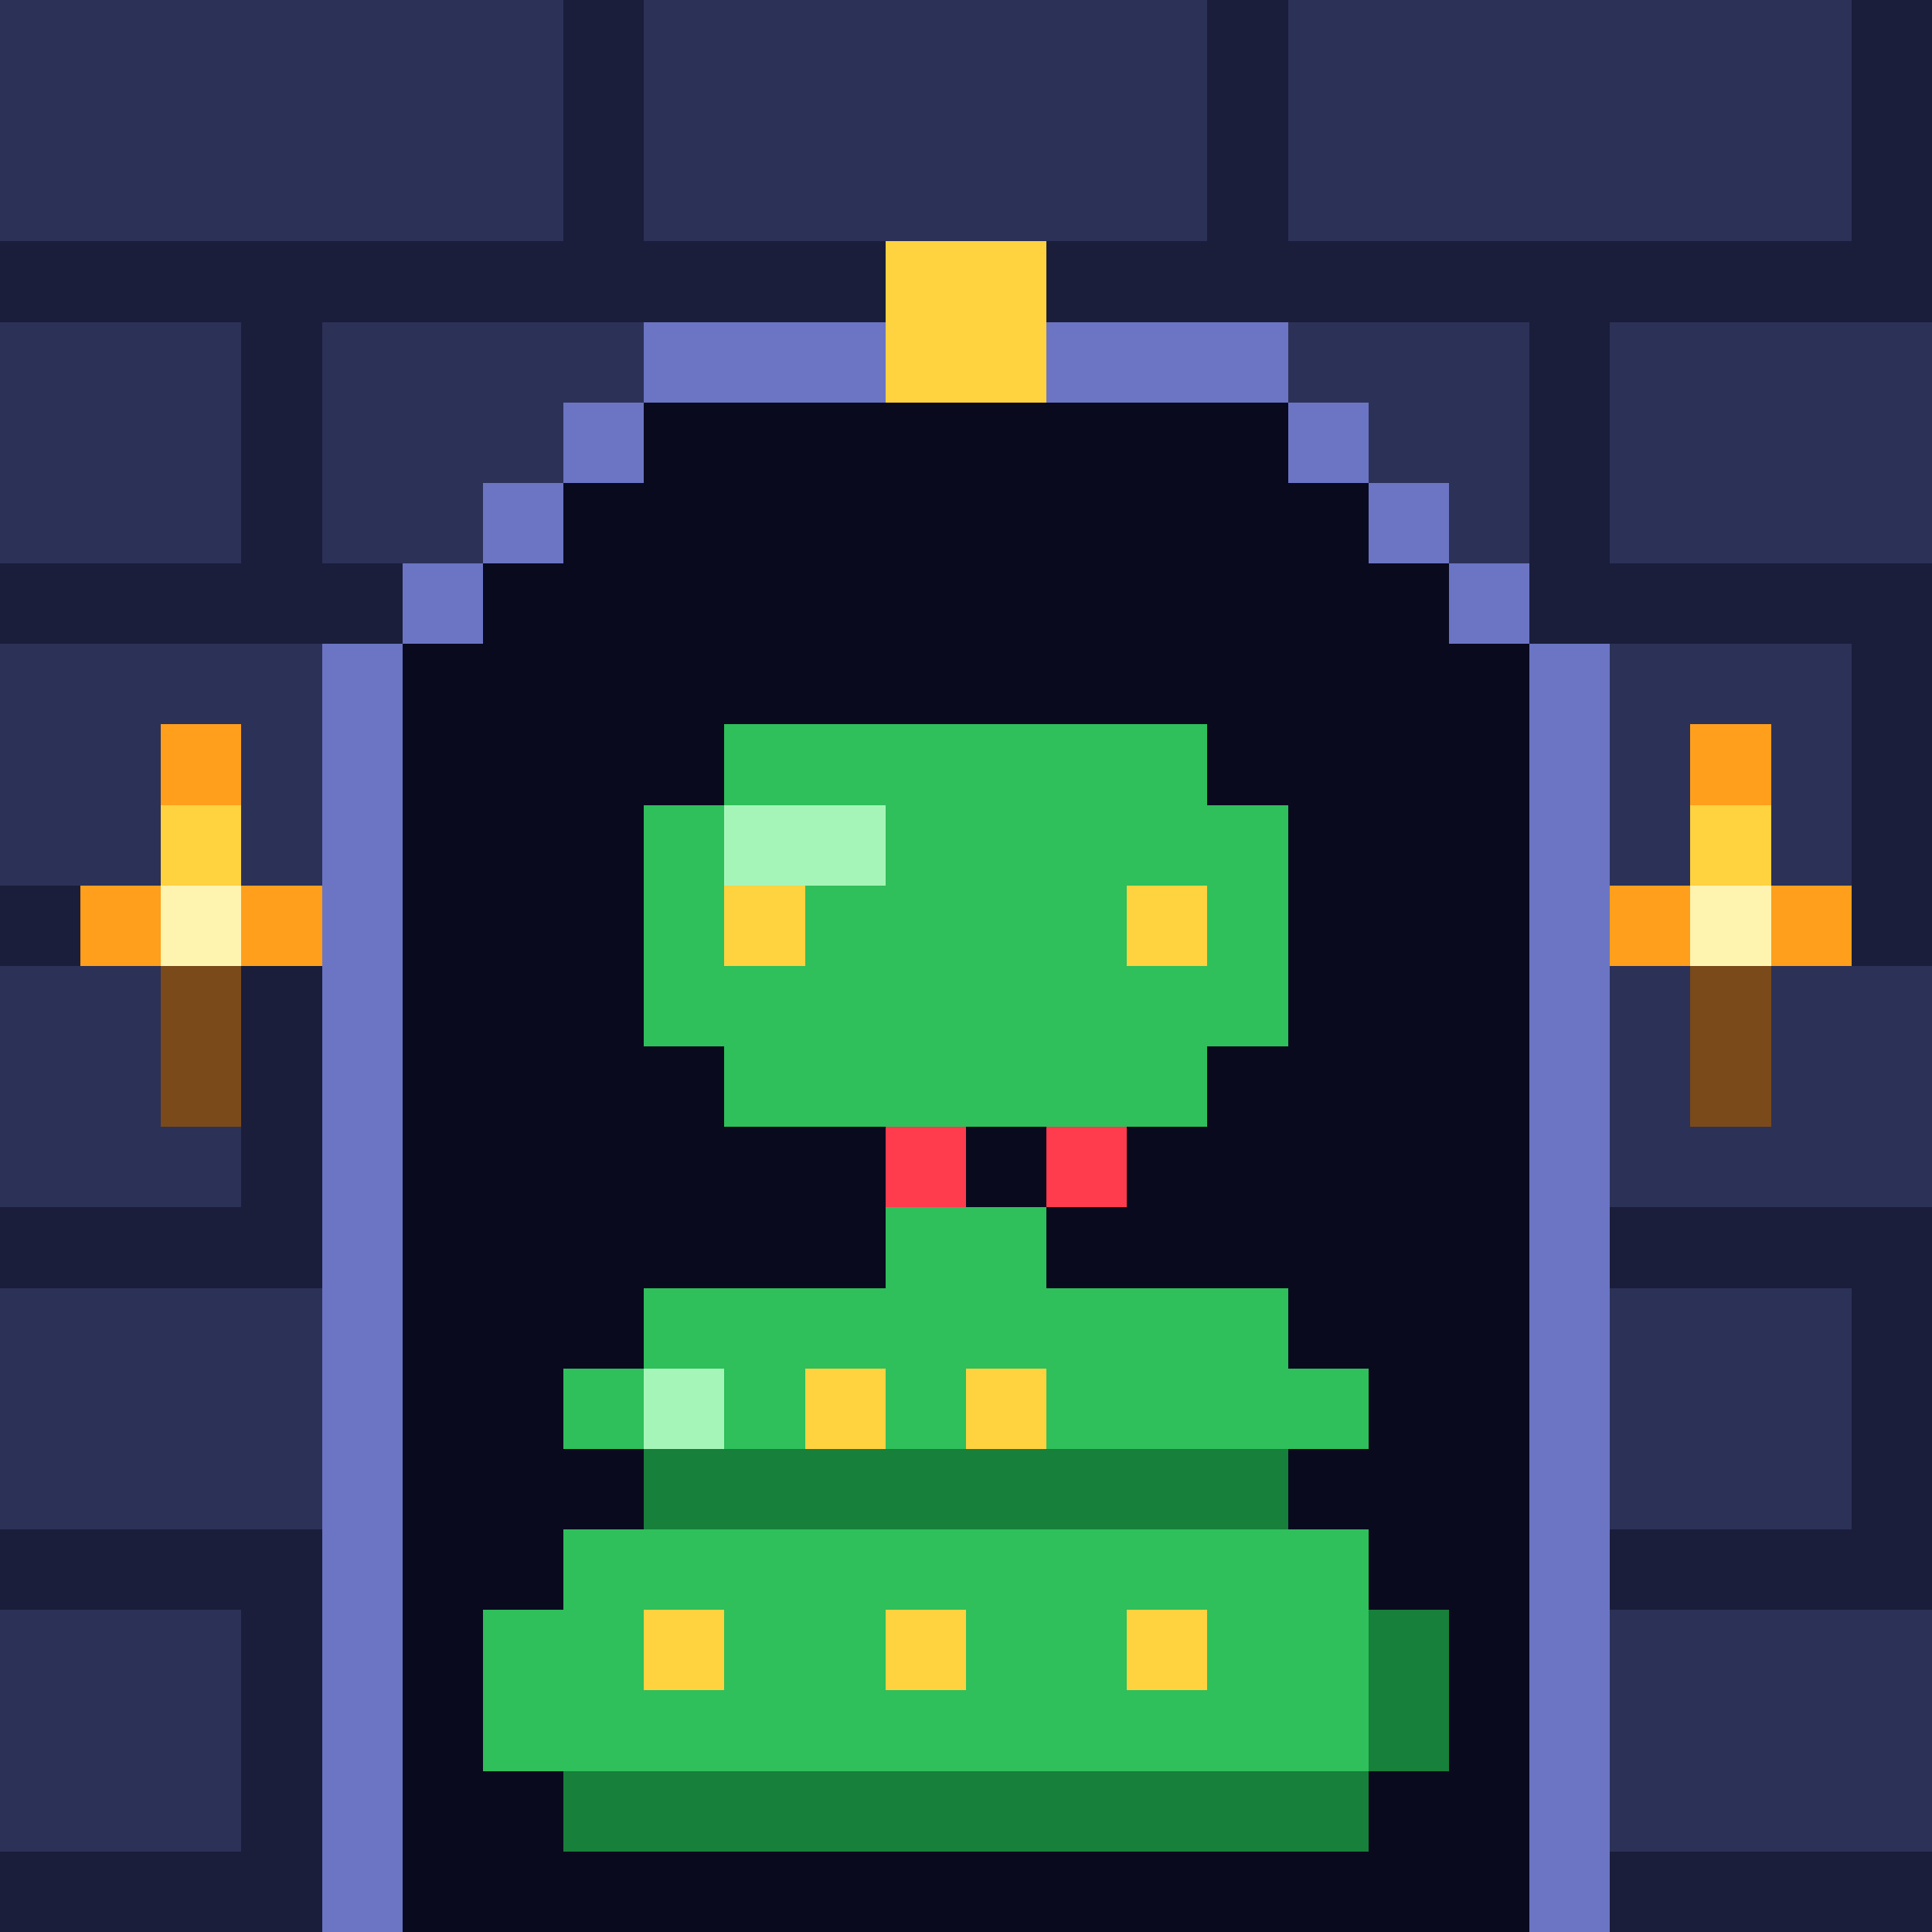
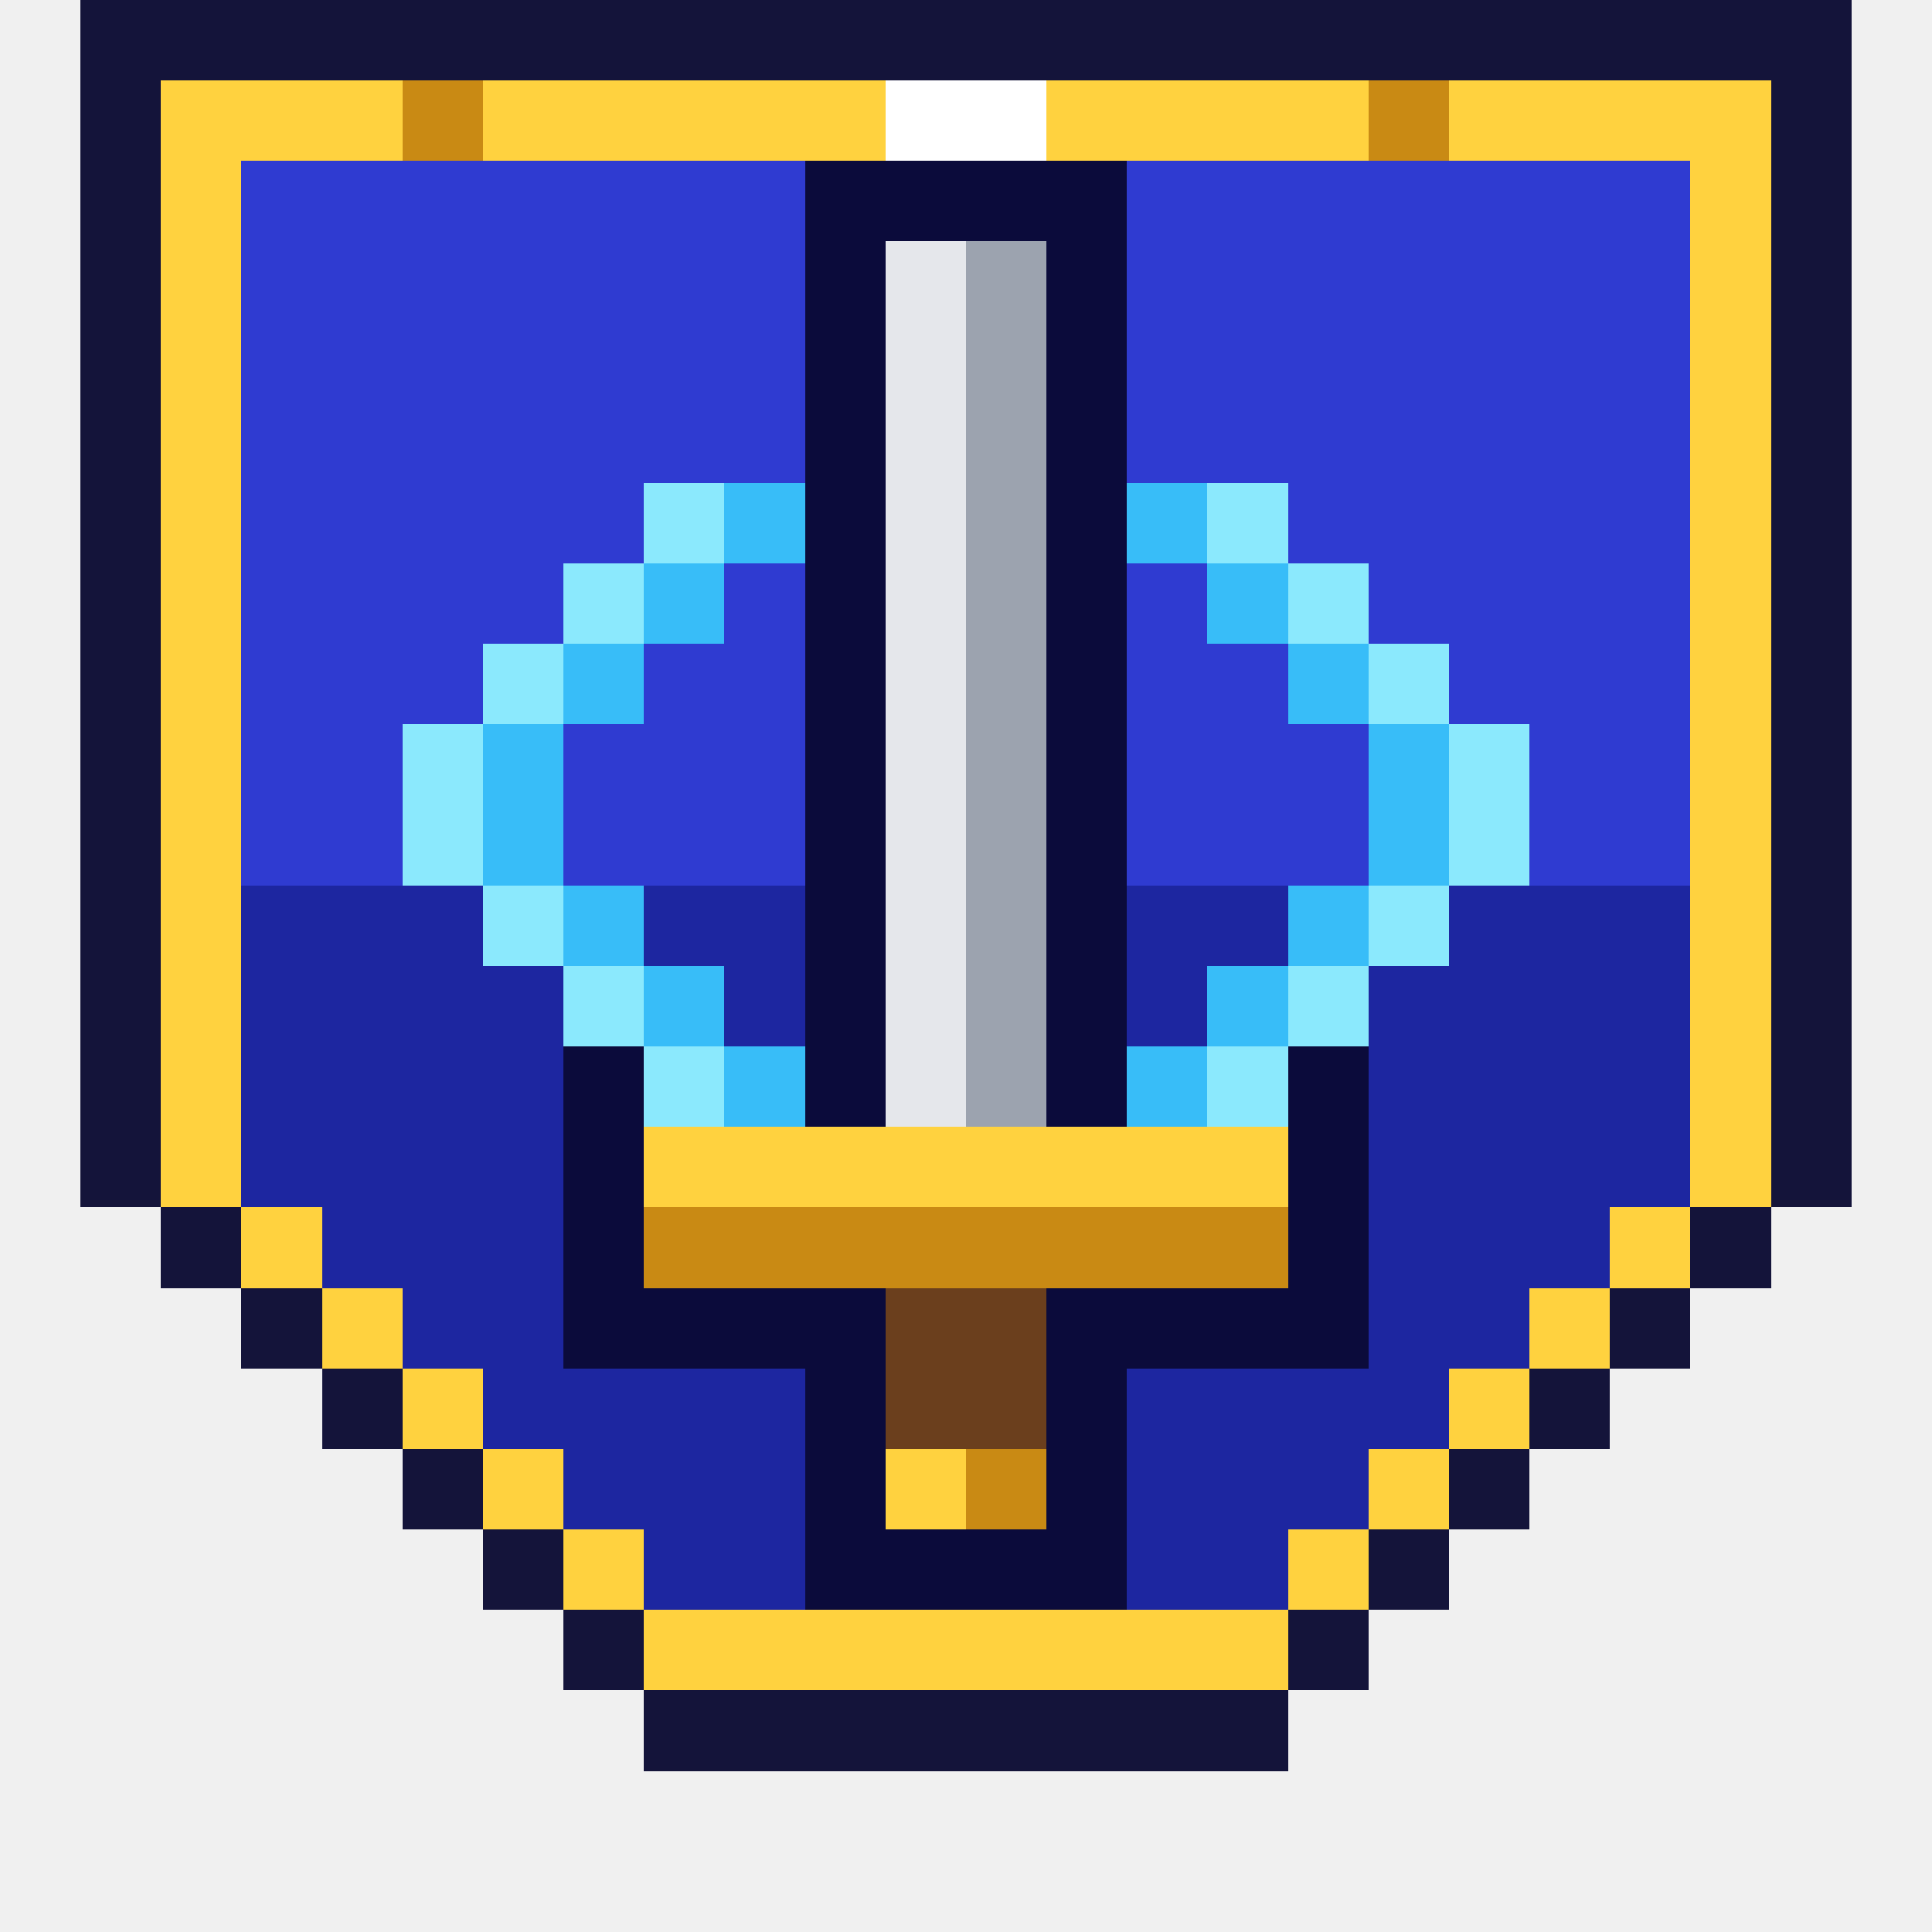
- <svg xmlns="http://www.w3.org/2000/svg" viewBox="0 0 24 24" width="24" height="24" shape-rendering="crispEdges" role="img" aria-label="ByteCrawler">
-   <rect x="0" y="0" width="7" height="1" fill="#2c3158" />
-   <rect x="7" y="0" width="1" height="1" fill="#1b1e3a" />
-   <rect x="8" y="0" width="7" height="1" fill="#2c3158" />
-   <rect x="15" y="0" width="1" height="1" fill="#1b1e3a" />
-   <rect x="16" y="0" width="7" height="1" fill="#2c3158" />
-   <rect x="23" y="0" width="1" height="1" fill="#1b1e3a" />
-   <rect x="0" y="1" width="7" height="1" fill="#2c3158" />
-   <rect x="7" y="1" width="1" height="1" fill="#1b1e3a" />
-   <rect x="8" y="1" width="7" height="1" fill="#2c3158" />
-   <rect x="15" y="1" width="1" height="1" fill="#1b1e3a" />
-   <rect x="16" y="1" width="7" height="1" fill="#2c3158" />
-   <rect x="23" y="1" width="1" height="1" fill="#1b1e3a" />
-   <rect x="0" y="2" width="7" height="1" fill="#2c3158" />
-   <rect x="7" y="2" width="1" height="1" fill="#1b1e3a" />
-   <rect x="8" y="2" width="7" height="1" fill="#2c3158" />
-   <rect x="15" y="2" width="1" height="1" fill="#1b1e3a" />
-   <rect x="16" y="2" width="7" height="1" fill="#2c3158" />
-   <rect x="23" y="2" width="1" height="1" fill="#1b1e3a" />
-   <rect x="0" y="3" width="11" height="1" fill="#1b1e3a" />
-   <rect x="11" y="3" width="2" height="1" fill="#ffd23f" />
-   <rect x="13" y="3" width="11" height="1" fill="#1b1e3a" />
-   <rect x="0" y="4" width="3" height="1" fill="#2c3158" />
-   <rect x="3" y="4" width="1" height="1" fill="#1b1e3a" />
-   <rect x="4" y="4" width="4" height="1" fill="#2c3158" />
-   <rect x="8" y="4" width="3" height="1" fill="#6b75c4" />
-   <rect x="11" y="4" width="2" height="1" fill="#ffd23f" />
-   <rect x="13" y="4" width="3" height="1" fill="#6b75c4" />
-   <rect x="16" y="4" width="3" height="1" fill="#2c3158" />
-   <rect x="19" y="4" width="1" height="1" fill="#1b1e3a" />
-   <rect x="20" y="4" width="4" height="1" fill="#2c3158" />
-   <rect x="0" y="5" width="3" height="1" fill="#2c3158" />
-   <rect x="3" y="5" width="1" height="1" fill="#1b1e3a" />
-   <rect x="4" y="5" width="3" height="1" fill="#2c3158" />
-   <rect x="7" y="5" width="1" height="1" fill="#6b75c4" />
-   <rect x="8" y="5" width="8" height="1" fill="#0a0a1f" />
-   <rect x="16" y="5" width="1" height="1" fill="#6b75c4" />
-   <rect x="17" y="5" width="2" height="1" fill="#2c3158" />
-   <rect x="19" y="5" width="1" height="1" fill="#1b1e3a" />
-   <rect x="20" y="5" width="4" height="1" fill="#2c3158" />
-   <rect x="0" y="6" width="3" height="1" fill="#2c3158" />
-   <rect x="3" y="6" width="1" height="1" fill="#1b1e3a" />
-   <rect x="4" y="6" width="2" height="1" fill="#2c3158" />
-   <rect x="6" y="6" width="1" height="1" fill="#6b75c4" />
-   <rect x="7" y="6" width="10" height="1" fill="#0a0a1f" />
-   <rect x="17" y="6" width="1" height="1" fill="#6b75c4" />
-   <rect x="18" y="6" width="1" height="1" fill="#2c3158" />
-   <rect x="19" y="6" width="1" height="1" fill="#1b1e3a" />
-   <rect x="20" y="6" width="4" height="1" fill="#2c3158" />
-   <rect x="0" y="7" width="5" height="1" fill="#1b1e3a" />
-   <rect x="5" y="7" width="1" height="1" fill="#6b75c4" />
-   <rect x="6" y="7" width="12" height="1" fill="#0a0a1f" />
-   <rect x="18" y="7" width="1" height="1" fill="#6b75c4" />
-   <rect x="19" y="7" width="5" height="1" fill="#1b1e3a" />
-   <rect x="0" y="8" width="4" height="1" fill="#2c3158" />
-   <rect x="4" y="8" width="1" height="1" fill="#6b75c4" />
-   <rect x="5" y="8" width="14" height="1" fill="#0a0a1f" />
-   <rect x="19" y="8" width="1" height="1" fill="#6b75c4" />
-   <rect x="20" y="8" width="3" height="1" fill="#2c3158" />
-   <rect x="23" y="8" width="1" height="1" fill="#1b1e3a" />
-   <rect x="0" y="9" width="2" height="1" fill="#2c3158" />
-   <rect x="2" y="9" width="1" height="1" fill="#ff9f1c" />
-   <rect x="3" y="9" width="1" height="1" fill="#2c3158" />
-   <rect x="4" y="9" width="1" height="1" fill="#6b75c4" />
-   <rect x="5" y="9" width="4" height="1" fill="#0a0a1f" />
-   <rect x="9" y="9" width="6" height="1" fill="#2fbf5b" />
-   <rect x="15" y="9" width="4" height="1" fill="#0a0a1f" />
-   <rect x="19" y="9" width="1" height="1" fill="#6b75c4" />
-   <rect x="20" y="9" width="1" height="1" fill="#2c3158" />
-   <rect x="21" y="9" width="1" height="1" fill="#ff9f1c" />
-   <rect x="22" y="9" width="1" height="1" fill="#2c3158" />
-   <rect x="23" y="9" width="1" height="1" fill="#1b1e3a" />
-   <rect x="0" y="10" width="2" height="1" fill="#2c3158" />
+ <svg xmlns="http://www.w3.org/2000/svg" viewBox="0 0 24 24" width="36" height="36" aria-hidden="true" shape-rendering="crispEdges">
+   <rect x="1" y="0" width="22" height="1" fill="#14143a" />
+   <rect x="1" y="1" width="1" height="1" fill="#14143a" />
+   <rect x="2" y="1" width="3" height="1" fill="#ffd23f" />
+   <rect x="5" y="1" width="1" height="1" fill="#c98a14" />
+   <rect x="6" y="1" width="5" height="1" fill="#ffd23f" />
+   <rect x="11" y="1" width="2" height="1" fill="#ffffff" />
+   <rect x="13" y="1" width="4" height="1" fill="#ffd23f" />
+   <rect x="17" y="1" width="1" height="1" fill="#c98a14" />
+   <rect x="18" y="1" width="4" height="1" fill="#ffd23f" />
+   <rect x="22" y="1" width="1" height="1" fill="#14143a" />
+   <rect x="1" y="2" width="1" height="1" fill="#14143a" />
+   <rect x="2" y="2" width="1" height="1" fill="#ffd23f" />
+   <rect x="3" y="2" width="7" height="1" fill="#2f3bd1" />
+   <rect x="10" y="2" width="4" height="1" fill="#0b0b3b" />
+   <rect x="14" y="2" width="7" height="1" fill="#2f3bd1" />
+   <rect x="21" y="2" width="1" height="1" fill="#ffd23f" />
+   <rect x="22" y="2" width="1" height="1" fill="#14143a" />
+   <rect x="1" y="3" width="1" height="1" fill="#14143a" />
+   <rect x="2" y="3" width="1" height="1" fill="#ffd23f" />
+   <rect x="3" y="3" width="7" height="1" fill="#2f3bd1" />
+   <rect x="10" y="3" width="1" height="1" fill="#0b0b3b" />
+   <rect x="11" y="3" width="1" height="1" fill="#e5e7eb" />
+   <rect x="12" y="3" width="1" height="1" fill="#9ca3af" />
+   <rect x="13" y="3" width="1" height="1" fill="#0b0b3b" />
+   <rect x="14" y="3" width="7" height="1" fill="#2f3bd1" />
+   <rect x="21" y="3" width="1" height="1" fill="#ffd23f" />
+   <rect x="22" y="3" width="1" height="1" fill="#14143a" />
+   <rect x="1" y="4" width="1" height="1" fill="#14143a" />
+   <rect x="2" y="4" width="1" height="1" fill="#ffd23f" />
+   <rect x="3" y="4" width="7" height="1" fill="#2f3bd1" />
+   <rect x="10" y="4" width="1" height="1" fill="#0b0b3b" />
+   <rect x="11" y="4" width="1" height="1" fill="#e5e7eb" />
+   <rect x="12" y="4" width="1" height="1" fill="#9ca3af" />
+   <rect x="13" y="4" width="1" height="1" fill="#0b0b3b" />
+   <rect x="14" y="4" width="7" height="1" fill="#2f3bd1" />
+   <rect x="21" y="4" width="1" height="1" fill="#ffd23f" />
+   <rect x="22" y="4" width="1" height="1" fill="#14143a" />
+   <rect x="1" y="5" width="1" height="1" fill="#14143a" />
+   <rect x="2" y="5" width="1" height="1" fill="#ffd23f" />
+   <rect x="3" y="5" width="7" height="1" fill="#2f3bd1" />
+   <rect x="10" y="5" width="1" height="1" fill="#0b0b3b" />
+   <rect x="11" y="5" width="1" height="1" fill="#e5e7eb" />
+   <rect x="12" y="5" width="1" height="1" fill="#9ca3af" />
+   <rect x="13" y="5" width="1" height="1" fill="#0b0b3b" />
+   <rect x="14" y="5" width="7" height="1" fill="#2f3bd1" />
+   <rect x="21" y="5" width="1" height="1" fill="#ffd23f" />
+   <rect x="22" y="5" width="1" height="1" fill="#14143a" />
+   <rect x="1" y="6" width="1" height="1" fill="#14143a" />
+   <rect x="2" y="6" width="1" height="1" fill="#ffd23f" />
+   <rect x="3" y="6" width="5" height="1" fill="#2f3bd1" />
+   <rect x="8" y="6" width="1" height="1" fill="#8be9fd" />
+   <rect x="9" y="6" width="1" height="1" fill="#38bdf8" />
+   <rect x="10" y="6" width="1" height="1" fill="#0b0b3b" />
+   <rect x="11" y="6" width="1" height="1" fill="#e5e7eb" />
+   <rect x="12" y="6" width="1" height="1" fill="#9ca3af" />
+   <rect x="13" y="6" width="1" height="1" fill="#0b0b3b" />
+   <rect x="14" y="6" width="1" height="1" fill="#38bdf8" />
+   <rect x="15" y="6" width="1" height="1" fill="#8be9fd" />
+   <rect x="16" y="6" width="5" height="1" fill="#2f3bd1" />
+   <rect x="21" y="6" width="1" height="1" fill="#ffd23f" />
+   <rect x="22" y="6" width="1" height="1" fill="#14143a" />
+   <rect x="1" y="7" width="1" height="1" fill="#14143a" />
+   <rect x="2" y="7" width="1" height="1" fill="#ffd23f" />
+   <rect x="3" y="7" width="4" height="1" fill="#2f3bd1" />
+   <rect x="7" y="7" width="1" height="1" fill="#8be9fd" />
+   <rect x="8" y="7" width="1" height="1" fill="#38bdf8" />
+   <rect x="9" y="7" width="1" height="1" fill="#2f3bd1" />
+   <rect x="10" y="7" width="1" height="1" fill="#0b0b3b" />
+   <rect x="11" y="7" width="1" height="1" fill="#e5e7eb" />
+   <rect x="12" y="7" width="1" height="1" fill="#9ca3af" />
+   <rect x="13" y="7" width="1" height="1" fill="#0b0b3b" />
+   <rect x="14" y="7" width="1" height="1" fill="#2f3bd1" />
+   <rect x="15" y="7" width="1" height="1" fill="#38bdf8" />
+   <rect x="16" y="7" width="1" height="1" fill="#8be9fd" />
+   <rect x="17" y="7" width="4" height="1" fill="#2f3bd1" />
+   <rect x="21" y="7" width="1" height="1" fill="#ffd23f" />
+   <rect x="22" y="7" width="1" height="1" fill="#14143a" />
+   <rect x="1" y="8" width="1" height="1" fill="#14143a" />
+   <rect x="2" y="8" width="1" height="1" fill="#ffd23f" />
+   <rect x="3" y="8" width="3" height="1" fill="#2f3bd1" />
+   <rect x="6" y="8" width="1" height="1" fill="#8be9fd" />
+   <rect x="7" y="8" width="1" height="1" fill="#38bdf8" />
+   <rect x="8" y="8" width="2" height="1" fill="#2f3bd1" />
+   <rect x="10" y="8" width="1" height="1" fill="#0b0b3b" />
+   <rect x="11" y="8" width="1" height="1" fill="#e5e7eb" />
+   <rect x="12" y="8" width="1" height="1" fill="#9ca3af" />
+   <rect x="13" y="8" width="1" height="1" fill="#0b0b3b" />
+   <rect x="14" y="8" width="2" height="1" fill="#2f3bd1" />
+   <rect x="16" y="8" width="1" height="1" fill="#38bdf8" />
+   <rect x="17" y="8" width="1" height="1" fill="#8be9fd" />
+   <rect x="18" y="8" width="3" height="1" fill="#2f3bd1" />
+   <rect x="21" y="8" width="1" height="1" fill="#ffd23f" />
+   <rect x="22" y="8" width="1" height="1" fill="#14143a" />
+   <rect x="1" y="9" width="1" height="1" fill="#14143a" />
+   <rect x="2" y="9" width="1" height="1" fill="#ffd23f" />
+   <rect x="3" y="9" width="2" height="1" fill="#2f3bd1" />
+   <rect x="5" y="9" width="1" height="1" fill="#8be9fd" />
+   <rect x="6" y="9" width="1" height="1" fill="#38bdf8" />
+   <rect x="7" y="9" width="3" height="1" fill="#2f3bd1" />
+   <rect x="10" y="9" width="1" height="1" fill="#0b0b3b" />
+   <rect x="11" y="9" width="1" height="1" fill="#e5e7eb" />
+   <rect x="12" y="9" width="1" height="1" fill="#9ca3af" />
+   <rect x="13" y="9" width="1" height="1" fill="#0b0b3b" />
+   <rect x="14" y="9" width="3" height="1" fill="#2f3bd1" />
+   <rect x="17" y="9" width="1" height="1" fill="#38bdf8" />
+   <rect x="18" y="9" width="1" height="1" fill="#8be9fd" />
+   <rect x="19" y="9" width="2" height="1" fill="#2f3bd1" />
+   <rect x="21" y="9" width="1" height="1" fill="#ffd23f" />
+   <rect x="22" y="9" width="1" height="1" fill="#14143a" />
+   <rect x="1" y="10" width="1" height="1" fill="#14143a" />
  <rect x="2" y="10" width="1" height="1" fill="#ffd23f" />
-   <rect x="3" y="10" width="1" height="1" fill="#2c3158" />
-   <rect x="4" y="10" width="1" height="1" fill="#6b75c4" />
-   <rect x="5" y="10" width="3" height="1" fill="#0a0a1f" />
-   <rect x="8" y="10" width="1" height="1" fill="#2fbf5b" />
-   <rect x="9" y="10" width="2" height="1" fill="#a6f5b8" />
-   <rect x="11" y="10" width="5" height="1" fill="#2fbf5b" />
-   <rect x="16" y="10" width="3" height="1" fill="#0a0a1f" />
-   <rect x="19" y="10" width="1" height="1" fill="#6b75c4" />
-   <rect x="20" y="10" width="1" height="1" fill="#2c3158" />
+   <rect x="3" y="10" width="2" height="1" fill="#2f3bd1" />
+   <rect x="5" y="10" width="1" height="1" fill="#8be9fd" />
+   <rect x="6" y="10" width="1" height="1" fill="#38bdf8" />
+   <rect x="7" y="10" width="3" height="1" fill="#2f3bd1" />
+   <rect x="10" y="10" width="1" height="1" fill="#0b0b3b" />
+   <rect x="11" y="10" width="1" height="1" fill="#e5e7eb" />
+   <rect x="12" y="10" width="1" height="1" fill="#9ca3af" />
+   <rect x="13" y="10" width="1" height="1" fill="#0b0b3b" />
+   <rect x="14" y="10" width="3" height="1" fill="#2f3bd1" />
+   <rect x="17" y="10" width="1" height="1" fill="#38bdf8" />
+   <rect x="18" y="10" width="1" height="1" fill="#8be9fd" />
+   <rect x="19" y="10" width="2" height="1" fill="#2f3bd1" />
  <rect x="21" y="10" width="1" height="1" fill="#ffd23f" />
-   <rect x="22" y="10" width="1" height="1" fill="#2c3158" />
-   <rect x="23" y="10" width="1" height="1" fill="#1b1e3a" />
-   <rect x="0" y="11" width="1" height="1" fill="#1b1e3a" />
-   <rect x="1" y="11" width="1" height="1" fill="#ff9f1c" />
-   <rect x="2" y="11" width="1" height="1" fill="#fff3b0" />
-   <rect x="3" y="11" width="1" height="1" fill="#ff9f1c" />
-   <rect x="4" y="11" width="1" height="1" fill="#6b75c4" />
-   <rect x="5" y="11" width="3" height="1" fill="#0a0a1f" />
-   <rect x="8" y="11" width="1" height="1" fill="#2fbf5b" />
-   <rect x="9" y="11" width="1" height="1" fill="#ffd23f" />
-   <rect x="10" y="11" width="4" height="1" fill="#2fbf5b" />
-   <rect x="14" y="11" width="1" height="1" fill="#ffd23f" />
-   <rect x="15" y="11" width="1" height="1" fill="#2fbf5b" />
-   <rect x="16" y="11" width="3" height="1" fill="#0a0a1f" />
-   <rect x="19" y="11" width="1" height="1" fill="#6b75c4" />
-   <rect x="20" y="11" width="1" height="1" fill="#ff9f1c" />
-   <rect x="21" y="11" width="1" height="1" fill="#fff3b0" />
-   <rect x="22" y="11" width="1" height="1" fill="#ff9f1c" />
-   <rect x="23" y="11" width="1" height="1" fill="#1b1e3a" />
-   <rect x="0" y="12" width="2" height="1" fill="#2c3158" />
-   <rect x="2" y="12" width="1" height="1" fill="#7a4a1b" />
-   <rect x="3" y="12" width="1" height="1" fill="#1b1e3a" />
-   <rect x="4" y="12" width="1" height="1" fill="#6b75c4" />
-   <rect x="5" y="12" width="3" height="1" fill="#0a0a1f" />
-   <rect x="8" y="12" width="8" height="1" fill="#2fbf5b" />
-   <rect x="16" y="12" width="3" height="1" fill="#0a0a1f" />
-   <rect x="19" y="12" width="1" height="1" fill="#6b75c4" />
-   <rect x="20" y="12" width="1" height="1" fill="#2c3158" />
-   <rect x="21" y="12" width="1" height="1" fill="#7a4a1b" />
-   <rect x="22" y="12" width="2" height="1" fill="#2c3158" />
-   <rect x="0" y="13" width="2" height="1" fill="#2c3158" />
-   <rect x="2" y="13" width="1" height="1" fill="#7a4a1b" />
-   <rect x="3" y="13" width="1" height="1" fill="#1b1e3a" />
-   <rect x="4" y="13" width="1" height="1" fill="#6b75c4" />
-   <rect x="5" y="13" width="4" height="1" fill="#0a0a1f" />
-   <rect x="9" y="13" width="6" height="1" fill="#2fbf5b" />
-   <rect x="15" y="13" width="4" height="1" fill="#0a0a1f" />
-   <rect x="19" y="13" width="1" height="1" fill="#6b75c4" />
-   <rect x="20" y="13" width="1" height="1" fill="#2c3158" />
-   <rect x="21" y="13" width="1" height="1" fill="#7a4a1b" />
-   <rect x="22" y="13" width="2" height="1" fill="#2c3158" />
-   <rect x="0" y="14" width="3" height="1" fill="#2c3158" />
-   <rect x="3" y="14" width="1" height="1" fill="#1b1e3a" />
-   <rect x="4" y="14" width="1" height="1" fill="#6b75c4" />
-   <rect x="5" y="14" width="6" height="1" fill="#0a0a1f" />
-   <rect x="11" y="14" width="1" height="1" fill="#ff3b4e" />
-   <rect x="12" y="14" width="1" height="1" fill="#0a0a1f" />
-   <rect x="13" y="14" width="1" height="1" fill="#ff3b4e" />
-   <rect x="14" y="14" width="5" height="1" fill="#0a0a1f" />
-   <rect x="19" y="14" width="1" height="1" fill="#6b75c4" />
-   <rect x="20" y="14" width="4" height="1" fill="#2c3158" />
-   <rect x="0" y="15" width="4" height="1" fill="#1b1e3a" />
-   <rect x="4" y="15" width="1" height="1" fill="#6b75c4" />
-   <rect x="5" y="15" width="6" height="1" fill="#0a0a1f" />
-   <rect x="11" y="15" width="2" height="1" fill="#2fbf5b" />
-   <rect x="13" y="15" width="6" height="1" fill="#0a0a1f" />
-   <rect x="19" y="15" width="1" height="1" fill="#6b75c4" />
-   <rect x="20" y="15" width="4" height="1" fill="#1b1e3a" />
-   <rect x="0" y="16" width="4" height="1" fill="#2c3158" />
-   <rect x="4" y="16" width="1" height="1" fill="#6b75c4" />
-   <rect x="5" y="16" width="3" height="1" fill="#0a0a1f" />
-   <rect x="8" y="16" width="8" height="1" fill="#2fbf5b" />
-   <rect x="16" y="16" width="3" height="1" fill="#0a0a1f" />
-   <rect x="19" y="16" width="1" height="1" fill="#6b75c4" />
-   <rect x="20" y="16" width="3" height="1" fill="#2c3158" />
-   <rect x="23" y="16" width="1" height="1" fill="#1b1e3a" />
-   <rect x="0" y="17" width="4" height="1" fill="#2c3158" />
-   <rect x="4" y="17" width="1" height="1" fill="#6b75c4" />
-   <rect x="5" y="17" width="2" height="1" fill="#0a0a1f" />
-   <rect x="7" y="17" width="1" height="1" fill="#2fbf5b" />
-   <rect x="8" y="17" width="1" height="1" fill="#a6f5b8" />
-   <rect x="9" y="17" width="1" height="1" fill="#2fbf5b" />
-   <rect x="10" y="17" width="1" height="1" fill="#ffd23f" />
-   <rect x="11" y="17" width="1" height="1" fill="#2fbf5b" />
-   <rect x="12" y="17" width="1" height="1" fill="#ffd23f" />
-   <rect x="13" y="17" width="4" height="1" fill="#2fbf5b" />
-   <rect x="17" y="17" width="2" height="1" fill="#0a0a1f" />
-   <rect x="19" y="17" width="1" height="1" fill="#6b75c4" />
-   <rect x="20" y="17" width="3" height="1" fill="#2c3158" />
-   <rect x="23" y="17" width="1" height="1" fill="#1b1e3a" />
-   <rect x="0" y="18" width="4" height="1" fill="#2c3158" />
-   <rect x="4" y="18" width="1" height="1" fill="#6b75c4" />
-   <rect x="5" y="18" width="3" height="1" fill="#0a0a1f" />
-   <rect x="8" y="18" width="8" height="1" fill="#17803a" />
-   <rect x="16" y="18" width="3" height="1" fill="#0a0a1f" />
-   <rect x="19" y="18" width="1" height="1" fill="#6b75c4" />
-   <rect x="20" y="18" width="3" height="1" fill="#2c3158" />
-   <rect x="23" y="18" width="1" height="1" fill="#1b1e3a" />
-   <rect x="0" y="19" width="4" height="1" fill="#1b1e3a" />
-   <rect x="4" y="19" width="1" height="1" fill="#6b75c4" />
-   <rect x="5" y="19" width="2" height="1" fill="#0a0a1f" />
-   <rect x="7" y="19" width="10" height="1" fill="#2fbf5b" />
-   <rect x="17" y="19" width="2" height="1" fill="#0a0a1f" />
-   <rect x="19" y="19" width="1" height="1" fill="#6b75c4" />
-   <rect x="20" y="19" width="4" height="1" fill="#1b1e3a" />
-   <rect x="0" y="20" width="3" height="1" fill="#2c3158" />
-   <rect x="3" y="20" width="1" height="1" fill="#1b1e3a" />
-   <rect x="4" y="20" width="1" height="1" fill="#6b75c4" />
-   <rect x="5" y="20" width="1" height="1" fill="#0a0a1f" />
-   <rect x="6" y="20" width="2" height="1" fill="#2fbf5b" />
-   <rect x="8" y="20" width="1" height="1" fill="#ffd23f" />
-   <rect x="9" y="20" width="2" height="1" fill="#2fbf5b" />
-   <rect x="11" y="20" width="1" height="1" fill="#ffd23f" />
-   <rect x="12" y="20" width="2" height="1" fill="#2fbf5b" />
-   <rect x="14" y="20" width="1" height="1" fill="#ffd23f" />
-   <rect x="15" y="20" width="2" height="1" fill="#2fbf5b" />
-   <rect x="17" y="20" width="1" height="1" fill="#17803a" />
-   <rect x="18" y="20" width="1" height="1" fill="#0a0a1f" />
-   <rect x="19" y="20" width="1" height="1" fill="#6b75c4" />
-   <rect x="20" y="20" width="4" height="1" fill="#2c3158" />
-   <rect x="0" y="21" width="3" height="1" fill="#2c3158" />
-   <rect x="3" y="21" width="1" height="1" fill="#1b1e3a" />
-   <rect x="4" y="21" width="1" height="1" fill="#6b75c4" />
-   <rect x="5" y="21" width="1" height="1" fill="#0a0a1f" />
-   <rect x="6" y="21" width="11" height="1" fill="#2fbf5b" />
-   <rect x="17" y="21" width="1" height="1" fill="#17803a" />
-   <rect x="18" y="21" width="1" height="1" fill="#0a0a1f" />
-   <rect x="19" y="21" width="1" height="1" fill="#6b75c4" />
-   <rect x="20" y="21" width="4" height="1" fill="#2c3158" />
-   <rect x="0" y="22" width="3" height="1" fill="#2c3158" />
-   <rect x="3" y="22" width="1" height="1" fill="#1b1e3a" />
-   <rect x="4" y="22" width="1" height="1" fill="#6b75c4" />
-   <rect x="5" y="22" width="2" height="1" fill="#0a0a1f" />
-   <rect x="7" y="22" width="10" height="1" fill="#17803a" />
-   <rect x="17" y="22" width="2" height="1" fill="#0a0a1f" />
-   <rect x="19" y="22" width="1" height="1" fill="#6b75c4" />
-   <rect x="20" y="22" width="4" height="1" fill="#2c3158" />
-   <rect x="0" y="23" width="4" height="1" fill="#1b1e3a" />
-   <rect x="4" y="23" width="1" height="1" fill="#6b75c4" />
-   <rect x="5" y="23" width="14" height="1" fill="#0a0a1f" />
-   <rect x="19" y="23" width="1" height="1" fill="#6b75c4" />
-   <rect x="20" y="23" width="4" height="1" fill="#1b1e3a" />
+   <rect x="22" y="10" width="1" height="1" fill="#14143a" />
+   <rect x="1" y="11" width="1" height="1" fill="#14143a" />
+   <rect x="2" y="11" width="1" height="1" fill="#ffd23f" />
+   <rect x="3" y="11" width="3" height="1" fill="#1d26a0" />
+   <rect x="6" y="11" width="1" height="1" fill="#8be9fd" />
+   <rect x="7" y="11" width="1" height="1" fill="#38bdf8" />
+   <rect x="8" y="11" width="2" height="1" fill="#1d26a0" />
+   <rect x="10" y="11" width="1" height="1" fill="#0b0b3b" />
+   <rect x="11" y="11" width="1" height="1" fill="#e5e7eb" />
+   <rect x="12" y="11" width="1" height="1" fill="#9ca3af" />
+   <rect x="13" y="11" width="1" height="1" fill="#0b0b3b" />
+   <rect x="14" y="11" width="2" height="1" fill="#1d26a0" />
+   <rect x="16" y="11" width="1" height="1" fill="#38bdf8" />
+   <rect x="17" y="11" width="1" height="1" fill="#8be9fd" />
+   <rect x="18" y="11" width="3" height="1" fill="#1d26a0" />
+   <rect x="21" y="11" width="1" height="1" fill="#ffd23f" />
+   <rect x="22" y="11" width="1" height="1" fill="#14143a" />
+   <rect x="1" y="12" width="1" height="1" fill="#14143a" />
+   <rect x="2" y="12" width="1" height="1" fill="#ffd23f" />
+   <rect x="3" y="12" width="4" height="1" fill="#1d26a0" />
+   <rect x="7" y="12" width="1" height="1" fill="#8be9fd" />
+   <rect x="8" y="12" width="1" height="1" fill="#38bdf8" />
+   <rect x="9" y="12" width="1" height="1" fill="#1d26a0" />
+   <rect x="10" y="12" width="1" height="1" fill="#0b0b3b" />
+   <rect x="11" y="12" width="1" height="1" fill="#e5e7eb" />
+   <rect x="12" y="12" width="1" height="1" fill="#9ca3af" />
+   <rect x="13" y="12" width="1" height="1" fill="#0b0b3b" />
+   <rect x="14" y="12" width="1" height="1" fill="#1d26a0" />
+   <rect x="15" y="12" width="1" height="1" fill="#38bdf8" />
+   <rect x="16" y="12" width="1" height="1" fill="#8be9fd" />
+   <rect x="17" y="12" width="4" height="1" fill="#1d26a0" />
+   <rect x="21" y="12" width="1" height="1" fill="#ffd23f" />
+   <rect x="22" y="12" width="1" height="1" fill="#14143a" />
+   <rect x="1" y="13" width="1" height="1" fill="#14143a" />
+   <rect x="2" y="13" width="1" height="1" fill="#ffd23f" />
+   <rect x="3" y="13" width="4" height="1" fill="#1d26a0" />
+   <rect x="7" y="13" width="1" height="1" fill="#0b0b3b" />
+   <rect x="8" y="13" width="1" height="1" fill="#8be9fd" />
+   <rect x="9" y="13" width="1" height="1" fill="#38bdf8" />
+   <rect x="10" y="13" width="1" height="1" fill="#0b0b3b" />
+   <rect x="11" y="13" width="1" height="1" fill="#e5e7eb" />
+   <rect x="12" y="13" width="1" height="1" fill="#9ca3af" />
+   <rect x="13" y="13" width="1" height="1" fill="#0b0b3b" />
+   <rect x="14" y="13" width="1" height="1" fill="#38bdf8" />
+   <rect x="15" y="13" width="1" height="1" fill="#8be9fd" />
+   <rect x="16" y="13" width="1" height="1" fill="#0b0b3b" />
+   <rect x="17" y="13" width="4" height="1" fill="#1d26a0" />
+   <rect x="21" y="13" width="1" height="1" fill="#ffd23f" />
+   <rect x="22" y="13" width="1" height="1" fill="#14143a" />
+   <rect x="1" y="14" width="1" height="1" fill="#14143a" />
+   <rect x="2" y="14" width="1" height="1" fill="#ffd23f" />
+   <rect x="3" y="14" width="4" height="1" fill="#1d26a0" />
+   <rect x="7" y="14" width="1" height="1" fill="#0b0b3b" />
+   <rect x="8" y="14" width="8" height="1" fill="#ffd23f" />
+   <rect x="16" y="14" width="1" height="1" fill="#0b0b3b" />
+   <rect x="17" y="14" width="4" height="1" fill="#1d26a0" />
+   <rect x="21" y="14" width="1" height="1" fill="#ffd23f" />
+   <rect x="22" y="14" width="1" height="1" fill="#14143a" />
+   <rect x="2" y="15" width="1" height="1" fill="#14143a" />
+   <rect x="3" y="15" width="1" height="1" fill="#ffd23f" />
+   <rect x="4" y="15" width="3" height="1" fill="#1d26a0" />
+   <rect x="7" y="15" width="1" height="1" fill="#0b0b3b" />
+   <rect x="8" y="15" width="8" height="1" fill="#c98a14" />
+   <rect x="16" y="15" width="1" height="1" fill="#0b0b3b" />
+   <rect x="17" y="15" width="3" height="1" fill="#1d26a0" />
+   <rect x="20" y="15" width="1" height="1" fill="#ffd23f" />
+   <rect x="21" y="15" width="1" height="1" fill="#14143a" />
+   <rect x="3" y="16" width="1" height="1" fill="#14143a" />
+   <rect x="4" y="16" width="1" height="1" fill="#ffd23f" />
+   <rect x="5" y="16" width="2" height="1" fill="#1d26a0" />
+   <rect x="7" y="16" width="4" height="1" fill="#0b0b3b" />
+   <rect x="11" y="16" width="2" height="1" fill="#6b3f1d" />
+   <rect x="13" y="16" width="4" height="1" fill="#0b0b3b" />
+   <rect x="17" y="16" width="2" height="1" fill="#1d26a0" />
+   <rect x="19" y="16" width="1" height="1" fill="#ffd23f" />
+   <rect x="20" y="16" width="1" height="1" fill="#14143a" />
+   <rect x="4" y="17" width="1" height="1" fill="#14143a" />
+   <rect x="5" y="17" width="1" height="1" fill="#ffd23f" />
+   <rect x="6" y="17" width="4" height="1" fill="#1d26a0" />
+   <rect x="10" y="17" width="1" height="1" fill="#0b0b3b" />
+   <rect x="11" y="17" width="2" height="1" fill="#6b3f1d" />
+   <rect x="13" y="17" width="1" height="1" fill="#0b0b3b" />
+   <rect x="14" y="17" width="4" height="1" fill="#1d26a0" />
+   <rect x="18" y="17" width="1" height="1" fill="#ffd23f" />
+   <rect x="19" y="17" width="1" height="1" fill="#14143a" />
+   <rect x="5" y="18" width="1" height="1" fill="#14143a" />
+   <rect x="6" y="18" width="1" height="1" fill="#ffd23f" />
+   <rect x="7" y="18" width="3" height="1" fill="#1d26a0" />
+   <rect x="10" y="18" width="1" height="1" fill="#0b0b3b" />
+   <rect x="11" y="18" width="1" height="1" fill="#ffd23f" />
+   <rect x="12" y="18" width="1" height="1" fill="#c98a14" />
+   <rect x="13" y="18" width="1" height="1" fill="#0b0b3b" />
+   <rect x="14" y="18" width="3" height="1" fill="#1d26a0" />
+   <rect x="17" y="18" width="1" height="1" fill="#ffd23f" />
+   <rect x="18" y="18" width="1" height="1" fill="#14143a" />
+   <rect x="6" y="19" width="1" height="1" fill="#14143a" />
+   <rect x="7" y="19" width="1" height="1" fill="#ffd23f" />
+   <rect x="8" y="19" width="2" height="1" fill="#1d26a0" />
+   <rect x="10" y="19" width="4" height="1" fill="#0b0b3b" />
+   <rect x="14" y="19" width="2" height="1" fill="#1d26a0" />
+   <rect x="16" y="19" width="1" height="1" fill="#ffd23f" />
+   <rect x="17" y="19" width="1" height="1" fill="#14143a" />
+   <rect x="7" y="20" width="1" height="1" fill="#14143a" />
+   <rect x="8" y="20" width="8" height="1" fill="#ffd23f" />
+   <rect x="16" y="20" width="1" height="1" fill="#14143a" />
+   <rect x="8" y="21" width="8" height="1" fill="#14143a" />
</svg>
